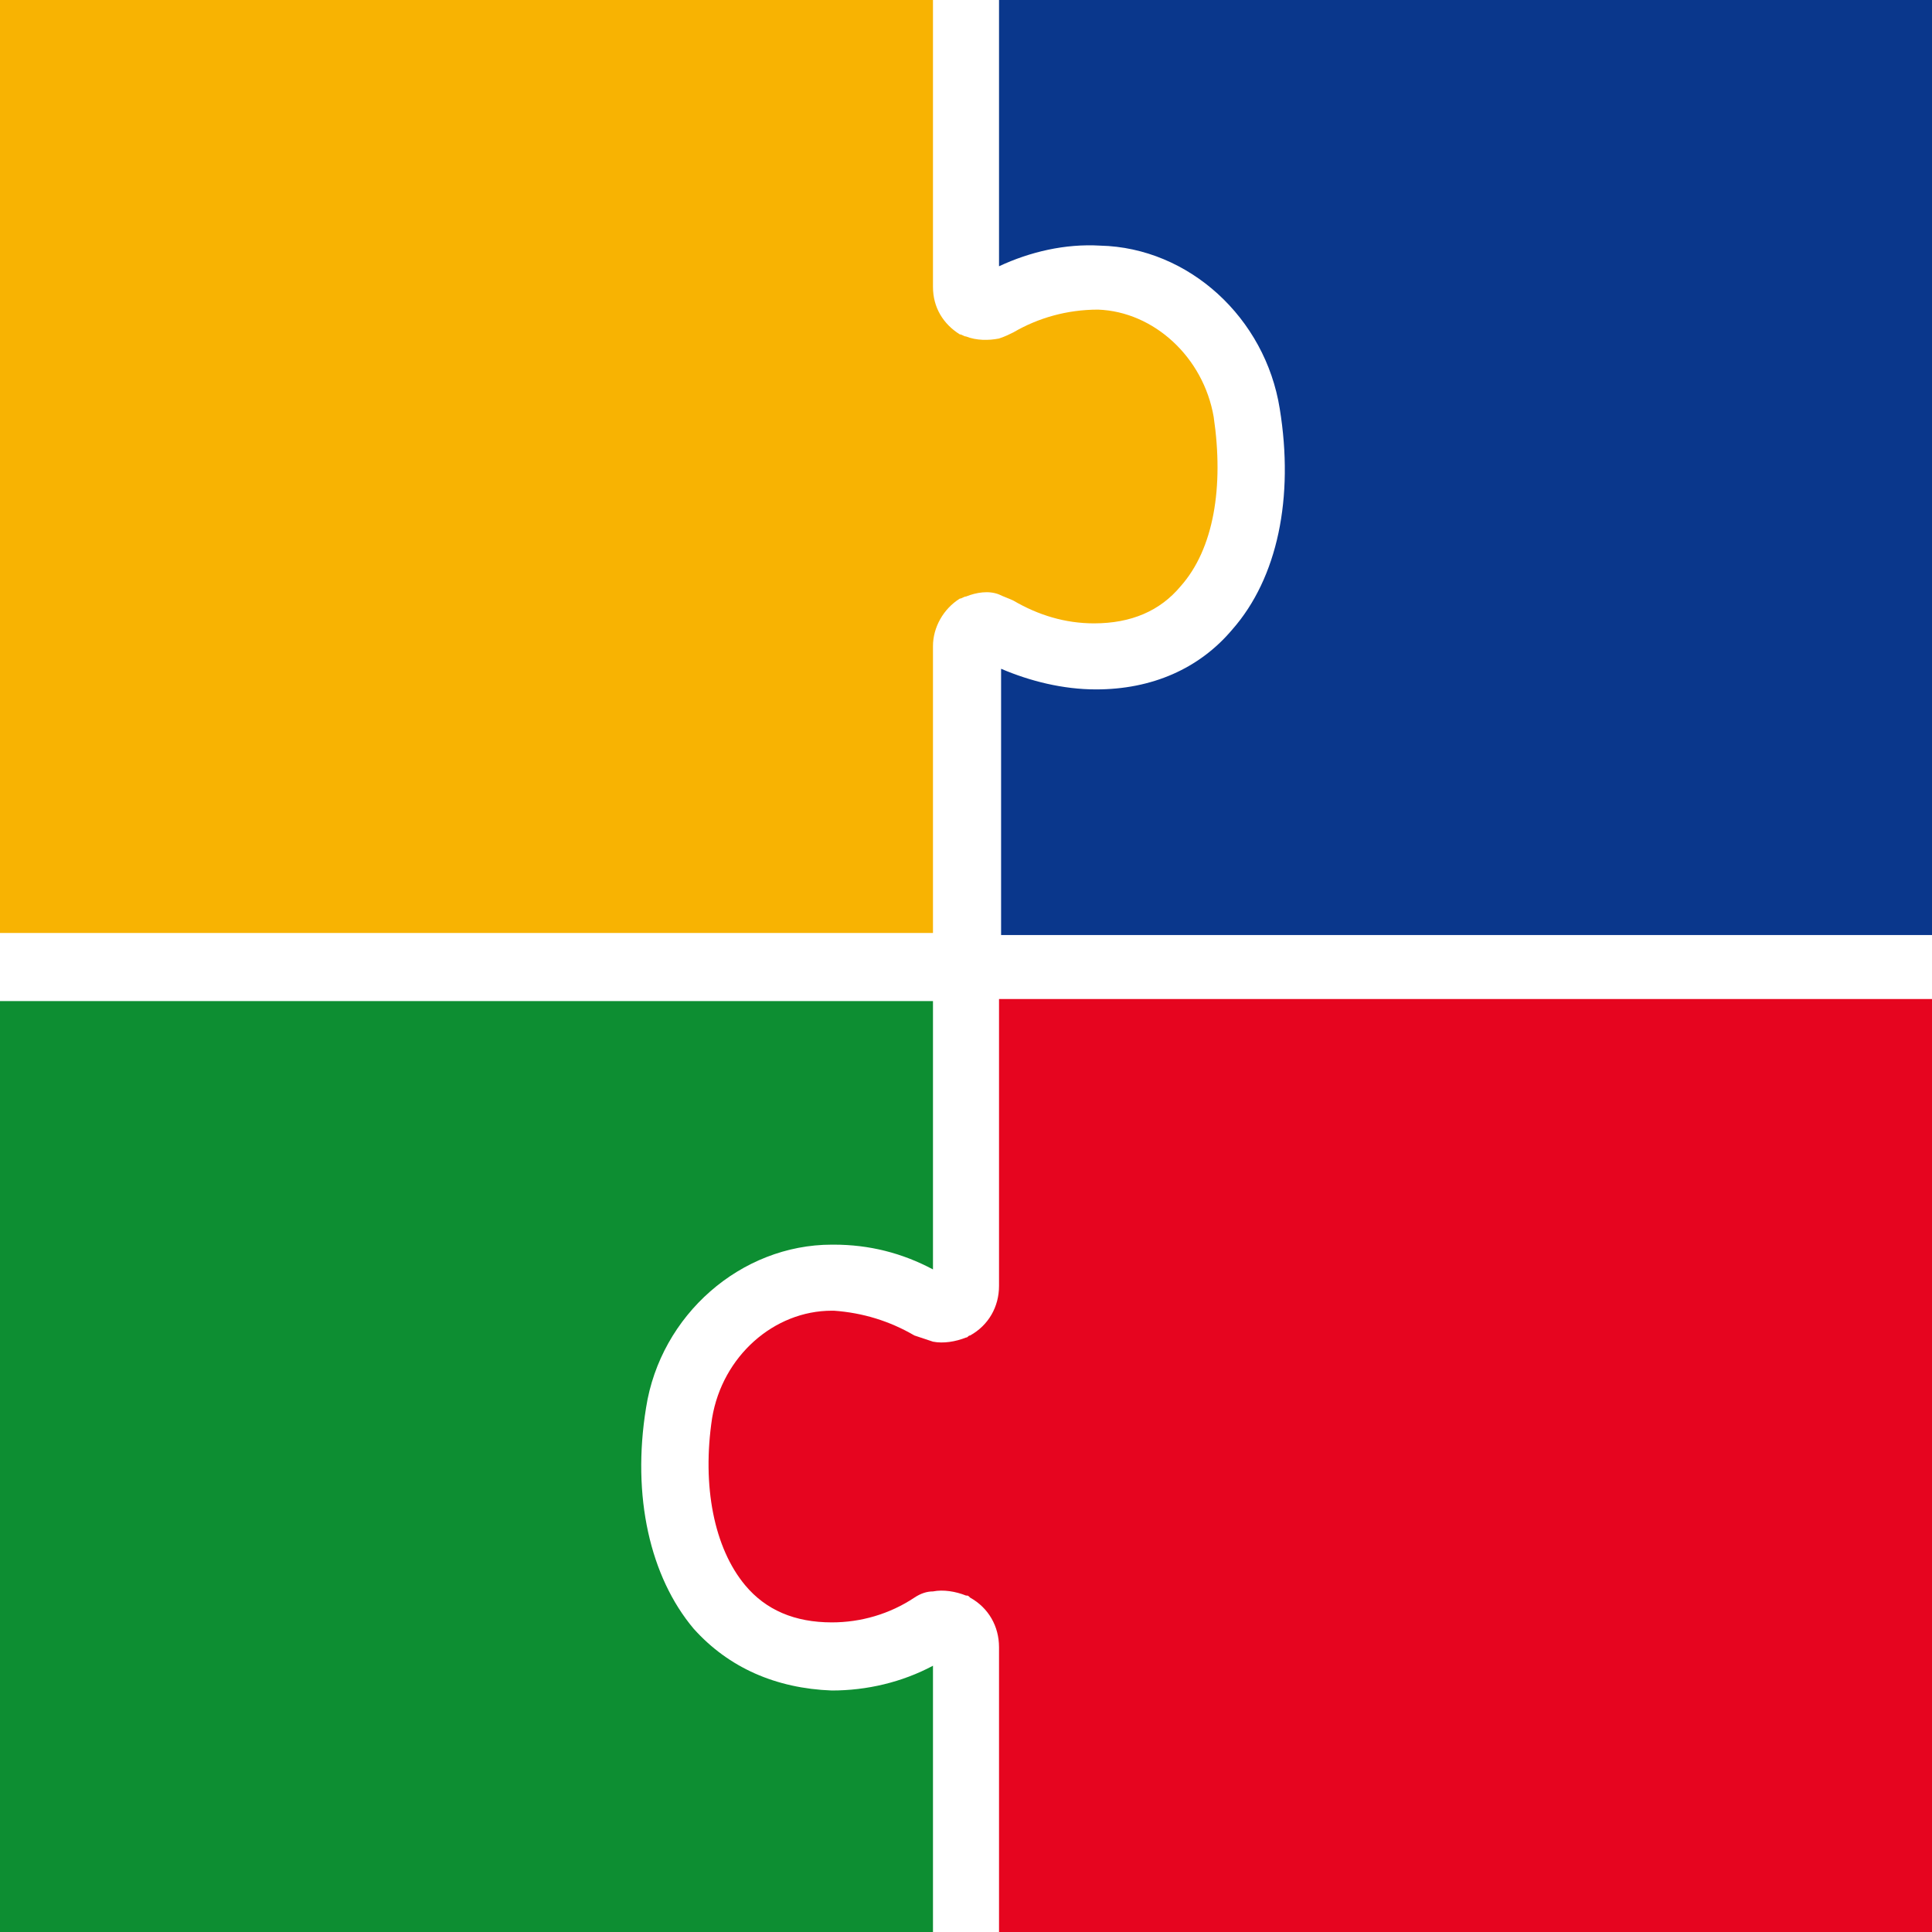
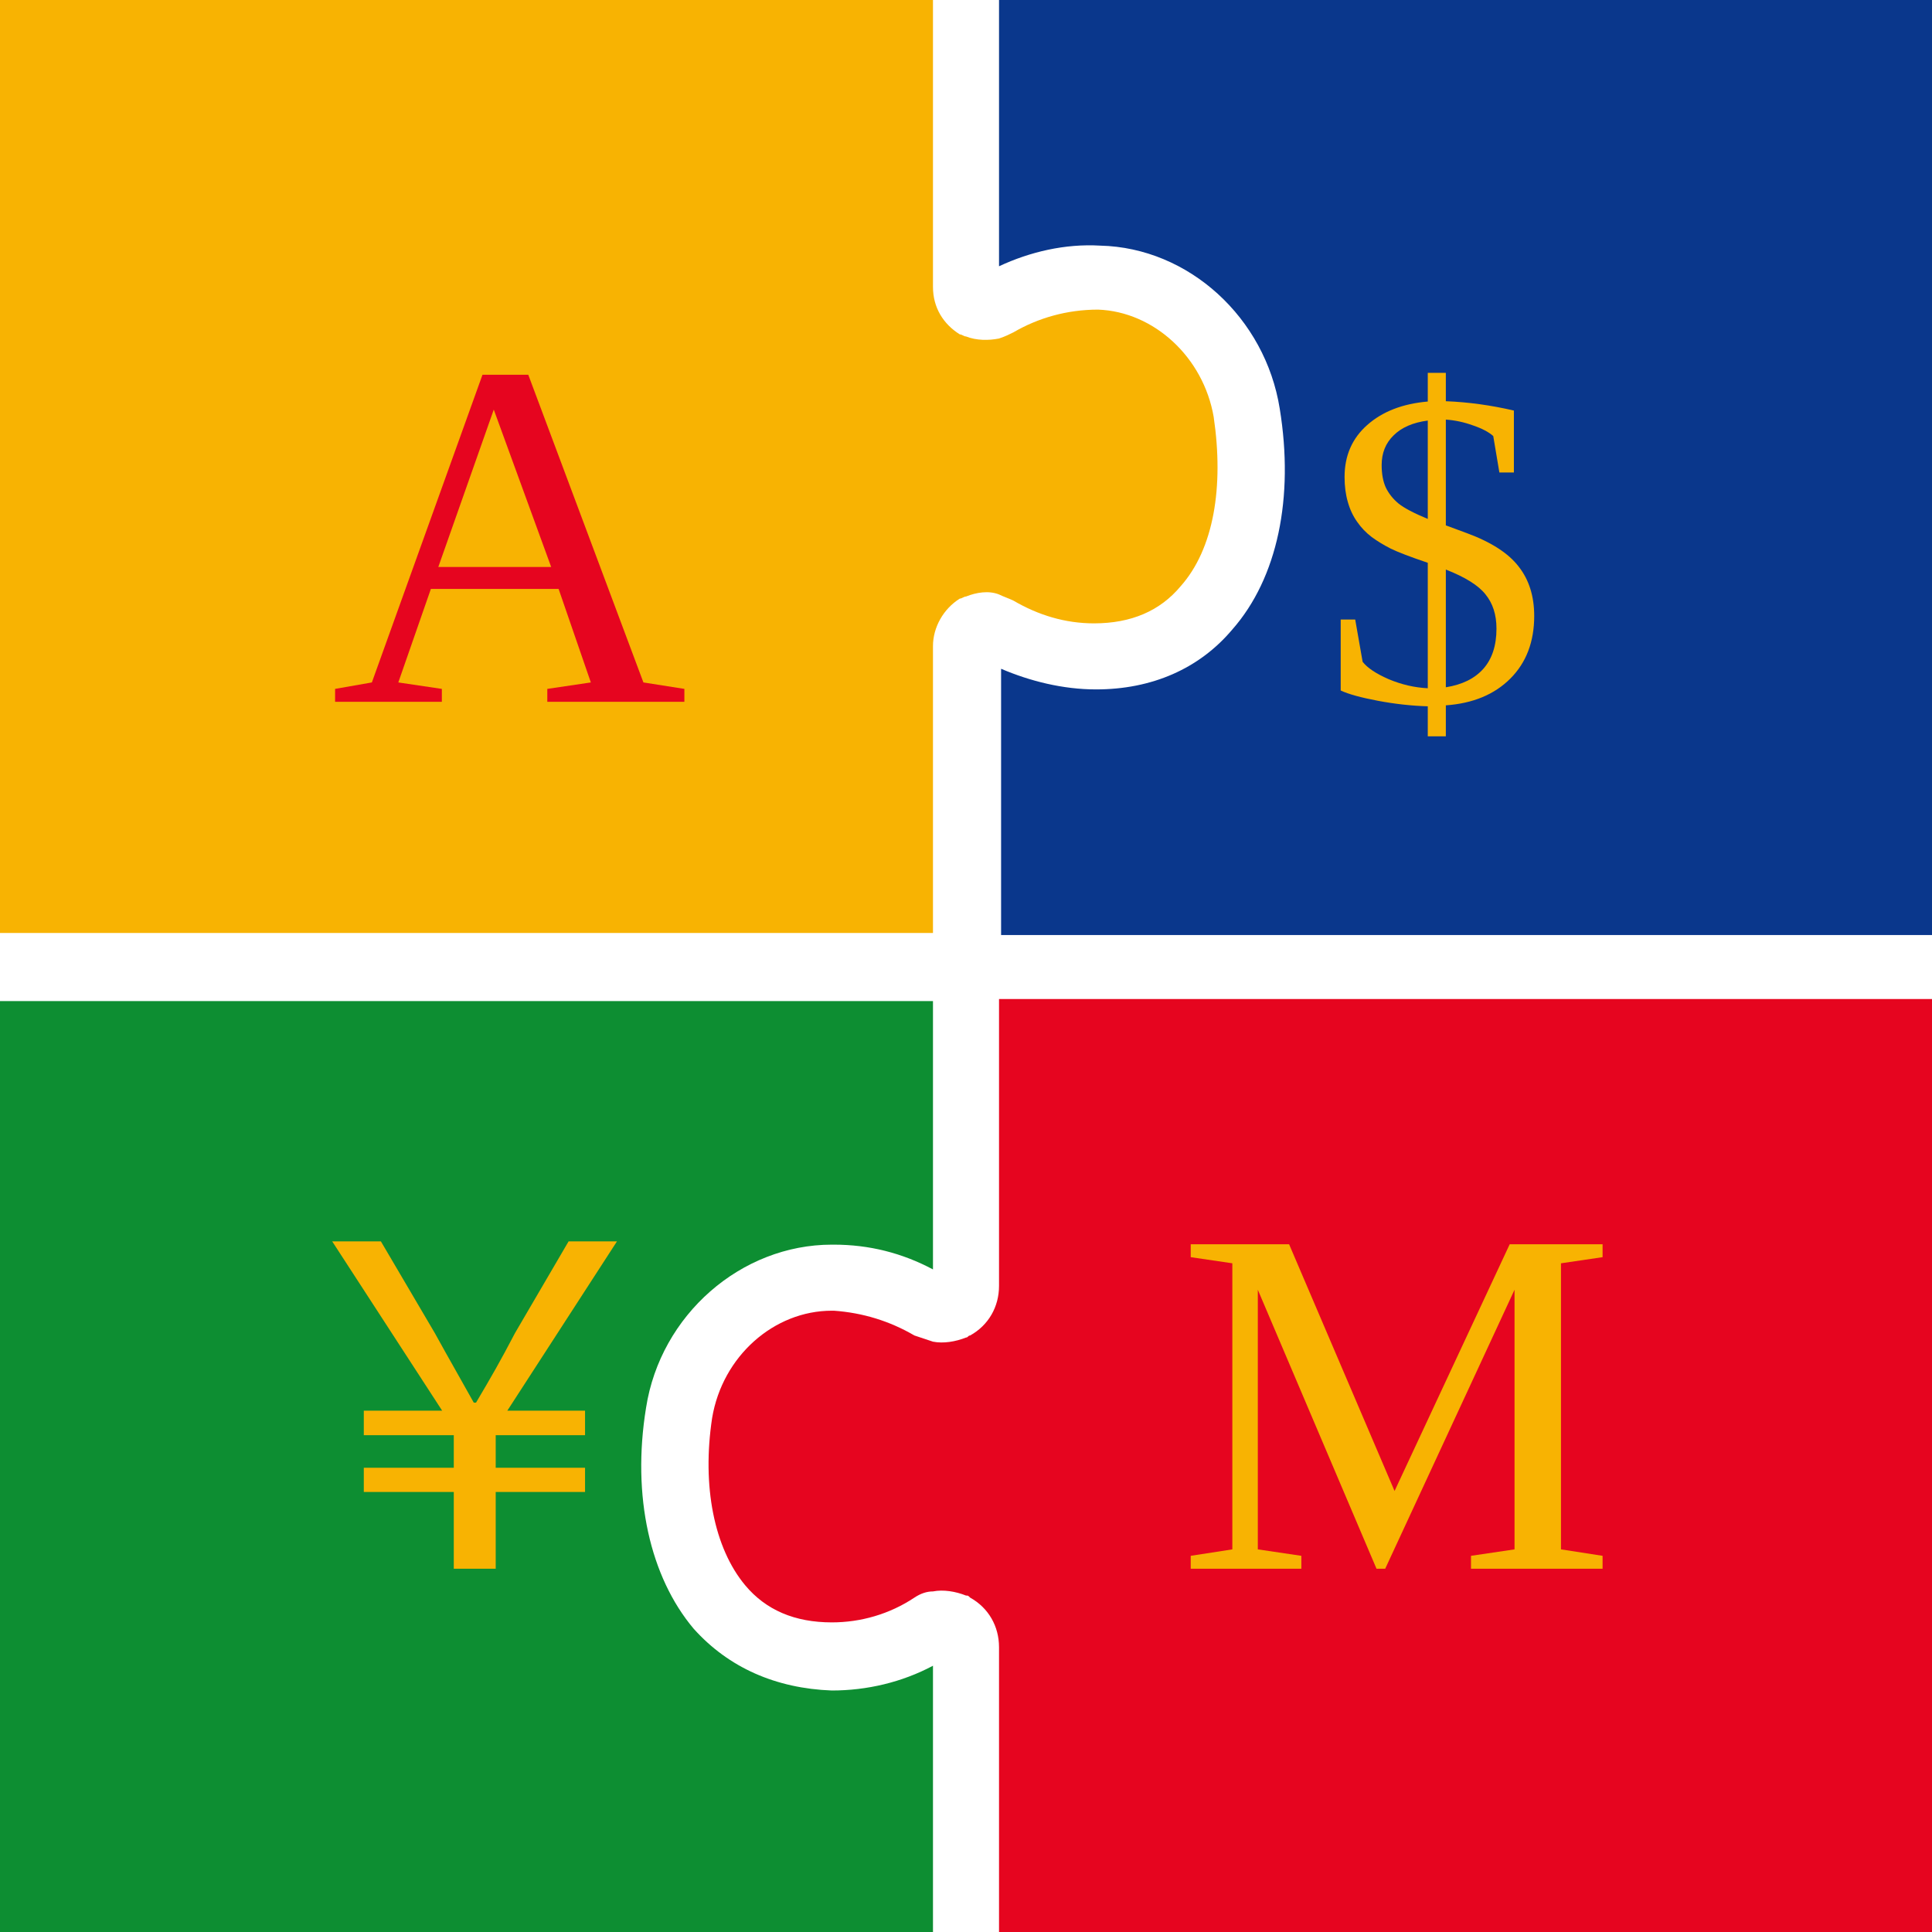
<svg xmlns="http://www.w3.org/2000/svg" viewBox="0 0 93.6 93.6">
+   <path d="M58.8,20.2c-0.5-2.9-2.9-5.1-5.6-5.2c-1.5,0-2.9,0.4-4.1,1.1c-0.2,0.1-0.4,0.2-0.7,0.3   c-0.5,0.1-1.1,0.1-1.6-0.1c-0.1,0-0.2-0.1-0.3-0.1c-0.8-0.5-1.3-1.3-1.3-2.3V0H0v45.2h45.2V31.3c0-0.9,0.5-1.8,1.3-2.3   c0.1,0,0.2-0.1,0.3-0.1c0.5-0.2,1.1-0.3,1.6-0.1c0.2,0.1,0.5,0.2,0.7,0.3c1.2,0.7,2.5,1.1,3.9,1.1c1.8,0,3.2-0.6,4.2-1.8   C58.8,26.6,59.3,23.6,58.8,20.2z" fill="#F8B302" />
  <path d="M48.4,0v12.9c1.5-0.7,3.2-1.1,4.9-1c4.3,0.1,8,3.5,8.7,7.9c0.7,4.3-0.1,8.2-2.3,10.7c-1.6,1.9-3.9,2.9-6.6,2.9   c-1.6,0-3.2-0.4-4.6-1v12.9h45.2V0H48.4z" fill="#0A378C" />
  <path d="M33.6,78.9c-2.1-2.5-3-6.4-2.3-10.7c0.7-4.5,4.6-7.9,9-7.9c0,0,0.1,0,0.1,0c1.7,0,3.3,0.4,4.8,1.2v-13H0v45.2   h45.2v-13c-1.5,0.8-3.2,1.2-4.9,1.2C37.6,81.8,35.3,80.8,33.6,78.9z" fill="#0D8E32" />
  <path d="M48.4,48.4v13.9c0,1-0.5,1.9-1.4,2.4c-0.1,0-0.1,0.1-0.2,0.1c-0.5,0.2-1.1,0.3-1.6,0.2   c-0.3-0.1-0.6-0.2-0.9-0.3c-1.2-0.7-2.5-1.1-3.9-1.2c0,0,0,0-0.1,0c-2.8,0-5.3,2.2-5.8,5.2C34,72,34.6,75,36.1,76.8   c1,1.2,2.4,1.8,4.2,1.8c1.4,0,2.8-0.4,4-1.2c0.3-0.2,0.6-0.3,0.9-0.3c0.5-0.1,1.1,0,1.6,0.2c0.1,0,0.1,0,0.2,0.1   c0.9,0.5,1.4,1.4,1.4,2.4v13.9h45.2V48.4H48.4z" fill="#E6051F" />
-   <path d="M58.8,20.2c-0.5-2.9-2.9-5.1-5.6-5.2c-1.5,0-2.9,0.4-4.1,1.1c-0.2,0.1-0.4,0.2-0.7,0.3   c-0.5,0.1-1.1,0.1-1.6-0.1c-0.1,0-0.2-0.1-0.3-0.1c-0.8-0.5-1.3-1.3-1.3-2.3V0H0v45.2h45.2V31.3c0-0.9,0.5-1.8,1.3-2.3   c0.1,0,0.2-0.1,0.3-0.1c0.5-0.2,1.1-0.3,1.6-0.1c0.2,0.1,0.5,0.2,0.7,0.3c1.2,0.7,2.5,1.1,3.9,1.1c1.8,0,3.2-0.6,4.2-1.8   C58.8,26.6,59.3,23.6,58.8,20.2z" fill="#F8B302" />
+   <text x="16" y="34" font-size="24" fill="#E6051F">A</text>
+   <text x="57" y="76" font-size="24" fill="#F8B302">M</text>
+   <text x="64" y="34" font-size="22" fill="#F8B302">$</text>
+   <text x="12" y="76" font-size="22" fill="#F8B302">￥</text>
</svg>
